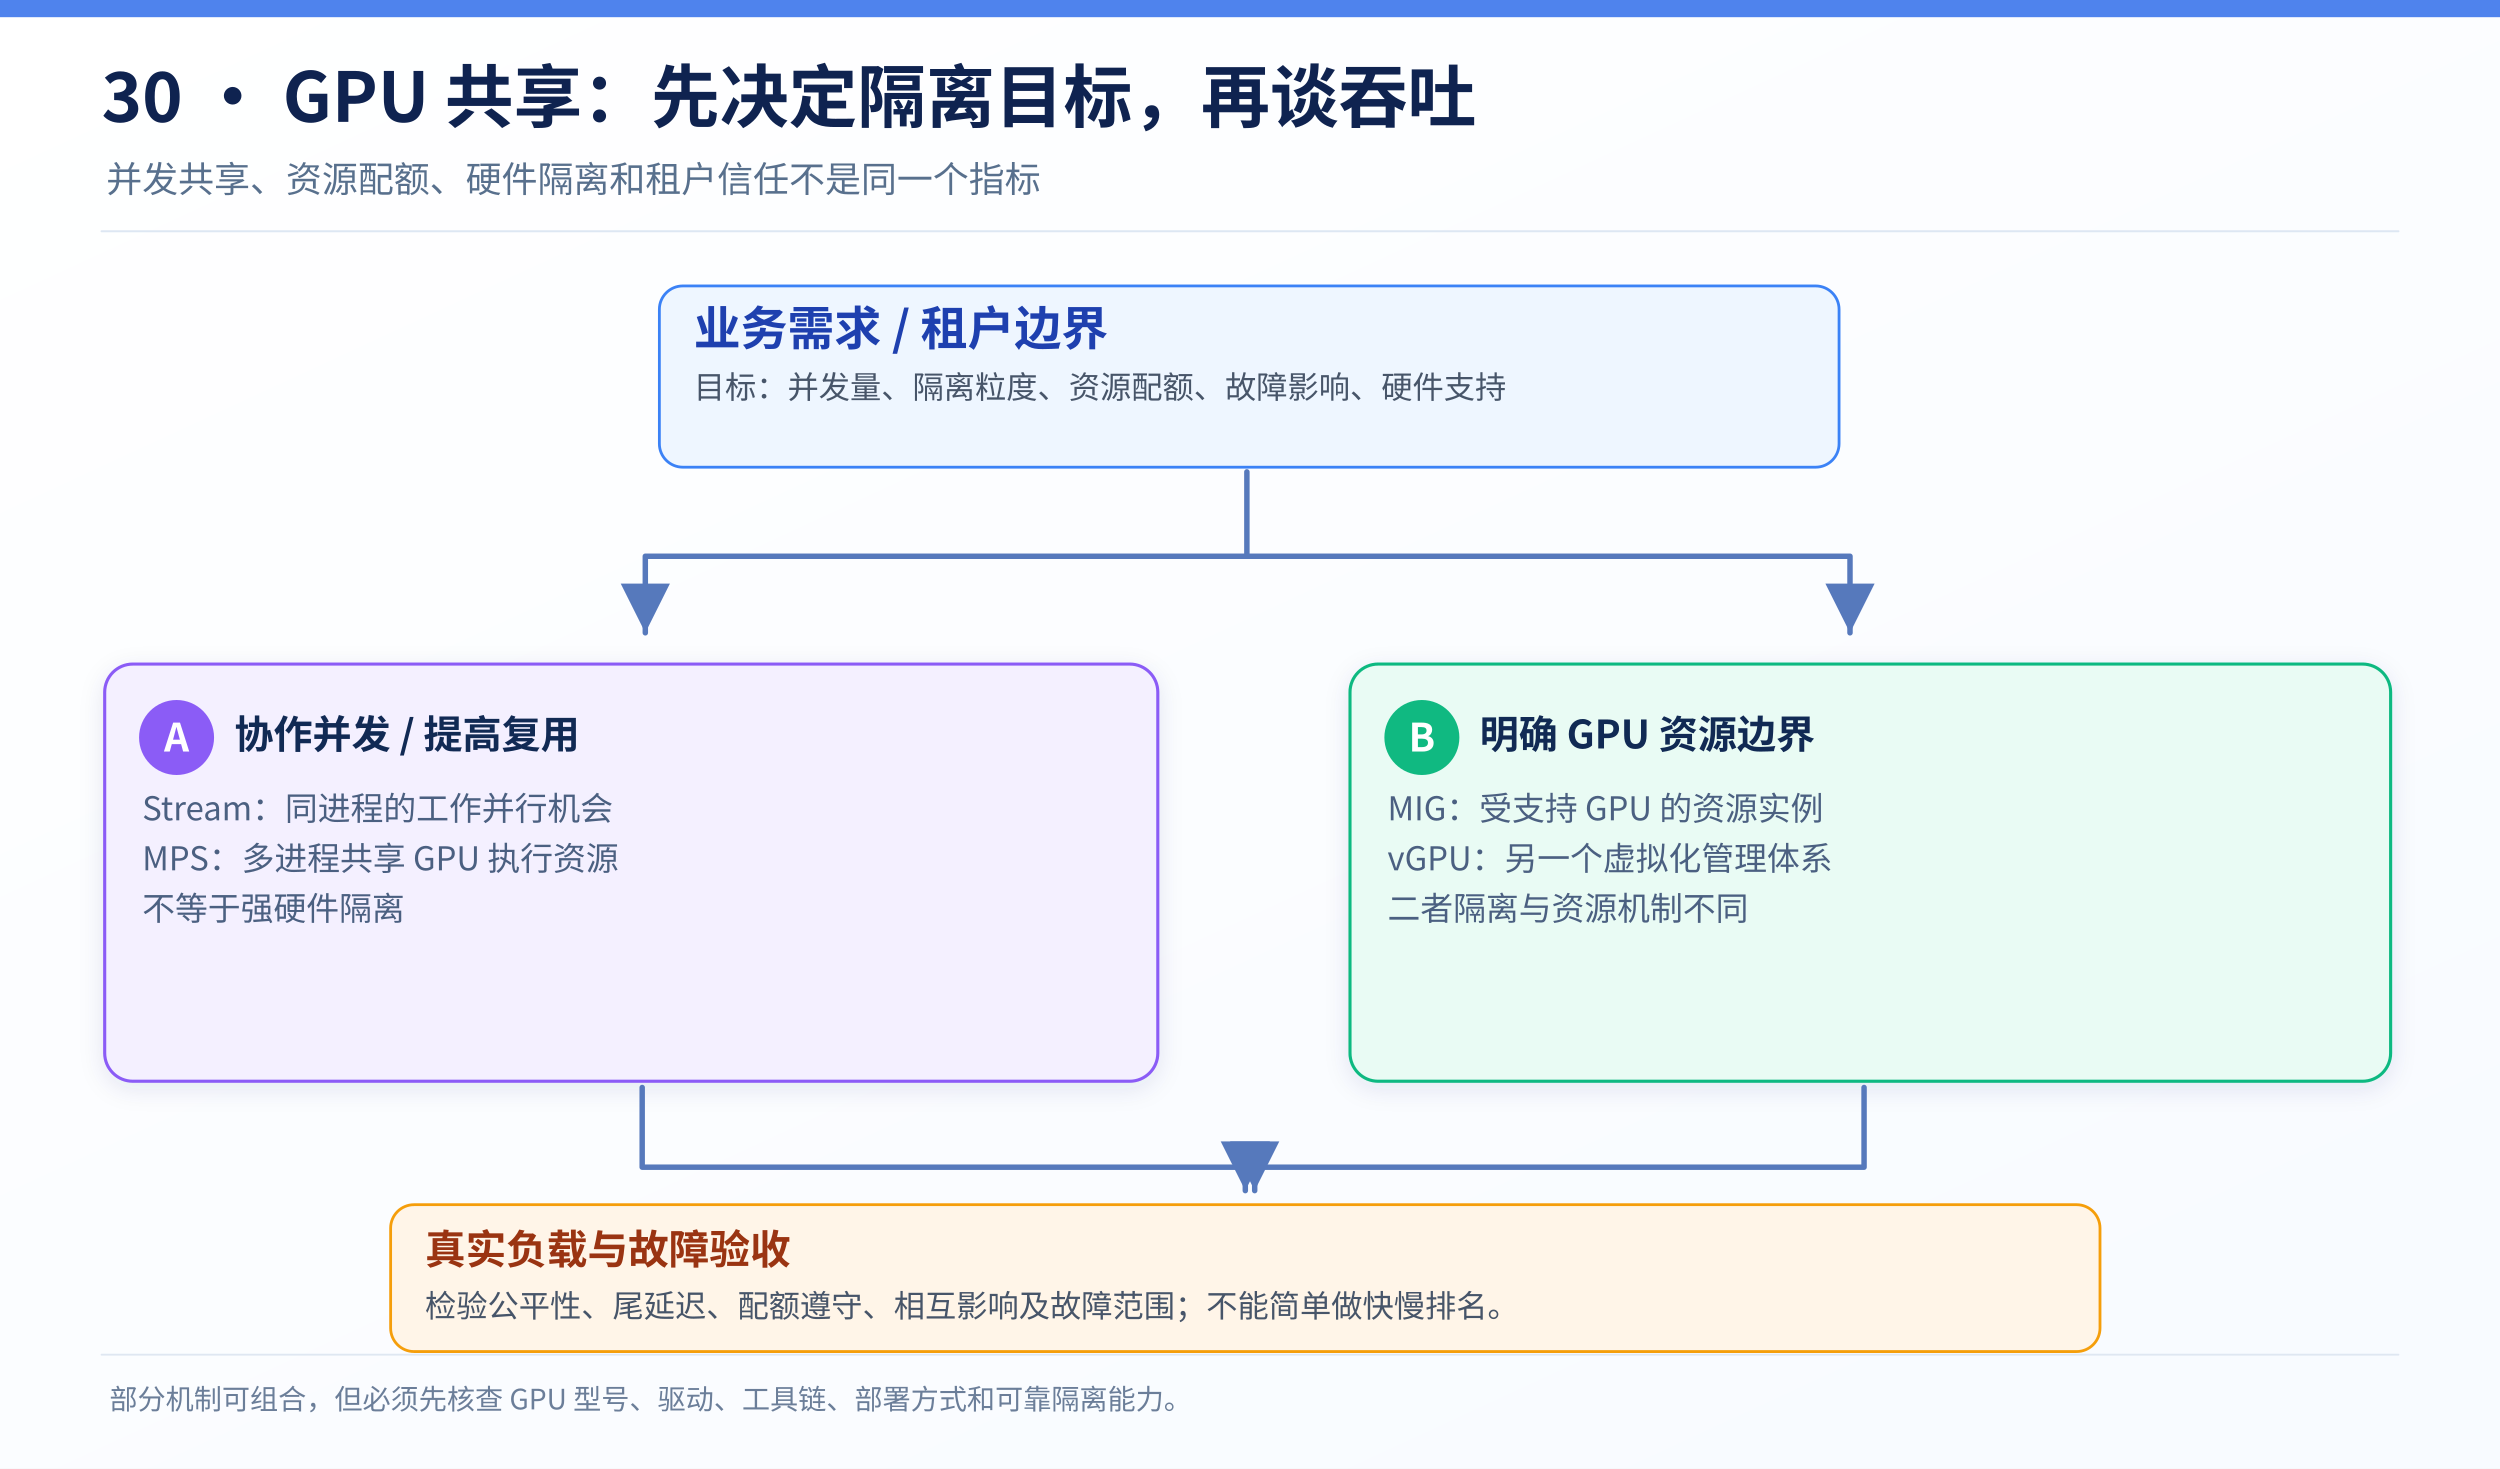
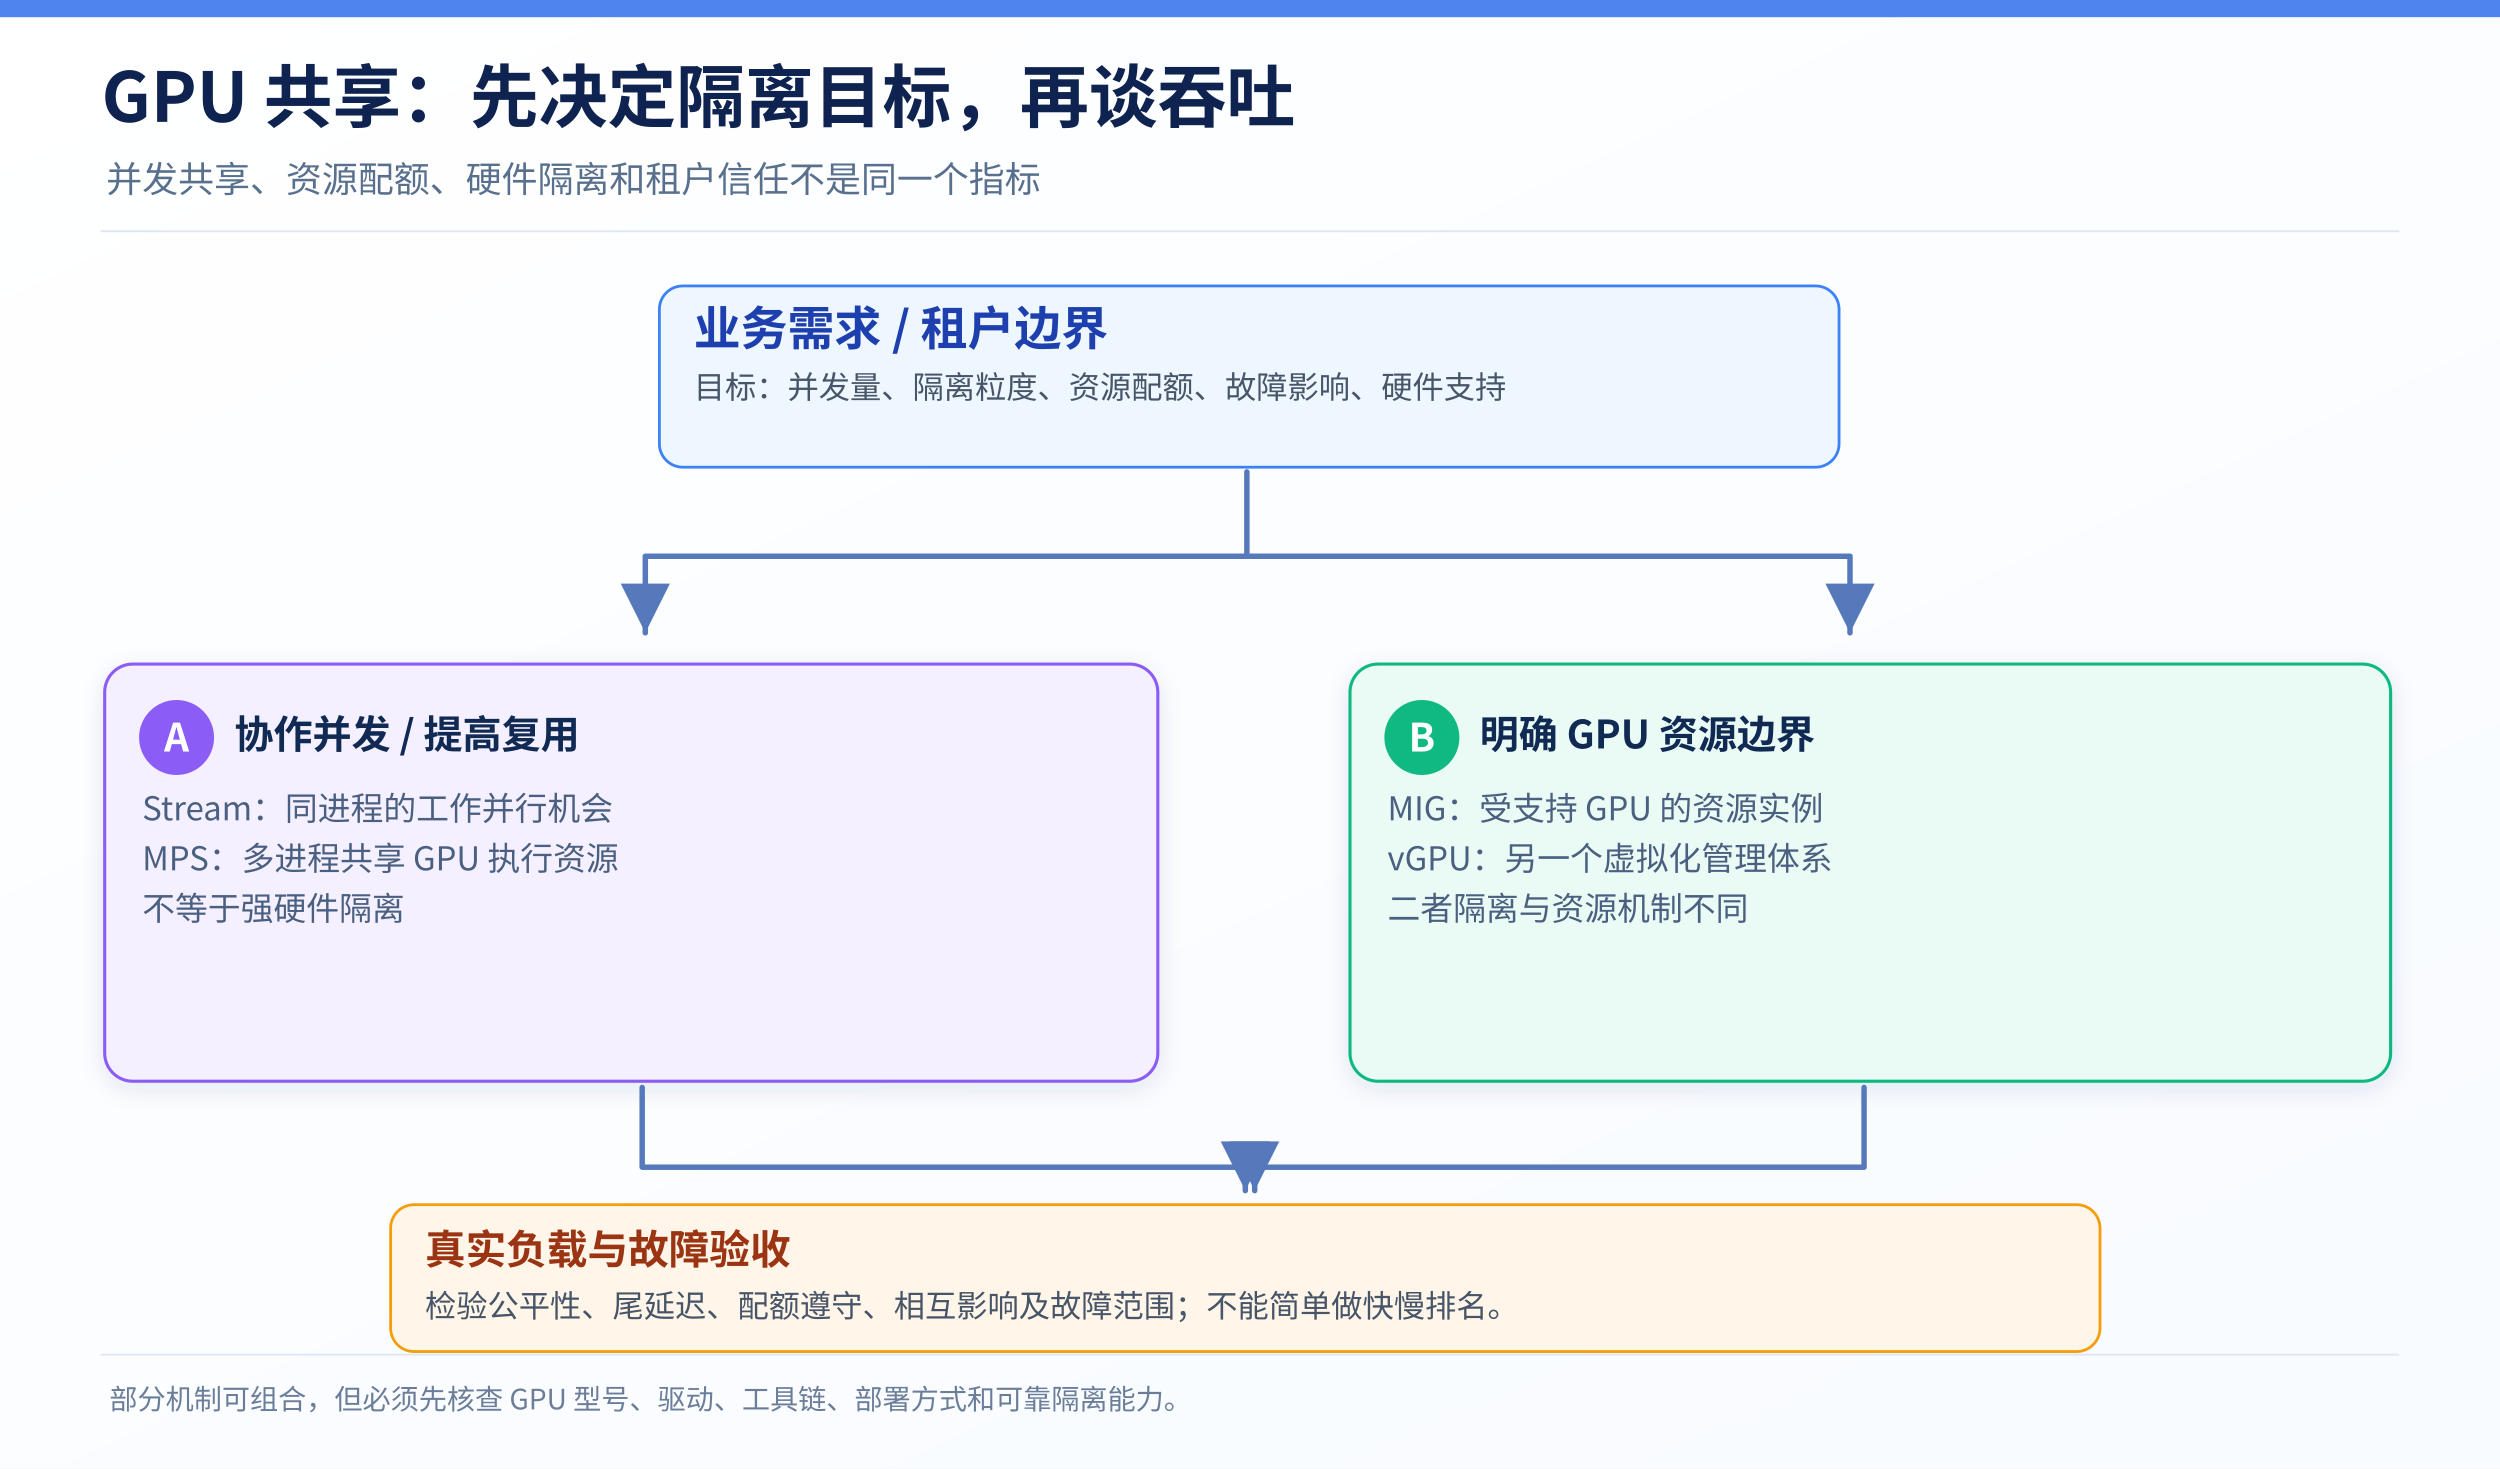
<svg xmlns="http://www.w3.org/2000/svg" width="1600" height="940" viewBox="0 0 1600 940">
  <defs>
    <linearGradient id="bg" x1="0" y1="0" x2="0.8" y2="1">
      <stop stop-color="#FFFFFF" />
      <stop offset="1" stop-color="#F8FBFF" />
    </linearGradient>
    <filter id="sh" x="-20%" y="-40%" width="150%" height="200%">
      <feDropShadow dx="0" dy="4" stdDeviation="8" flood-color="#153F75" flood-opacity=".10" />
    </filter>
    <marker id="arrow" markerWidth="10" markerHeight="9" refX="9" refY="4.5" orient="auto">
      <path d="M0 0 L9 4.5 L0 9 Z" fill="#5679BC" />
    </marker>
    <marker id="arrG" markerWidth="10" markerHeight="9" refX="9" refY="4.5" orient="auto">
      <path d="M0 0 L9 4.5 L0 9 Z" fill="#10B981" />
    </marker>
    <marker id="arrR" markerWidth="10" markerHeight="9" refX="9" refY="4.5" orient="auto">
      <path d="M0 0 L9 4.5 L0 9 Z" fill="#EF4444" />
    </marker>
  </defs>
  <rect x="0" y="0" width="1600" height="940" rx="0" fill="url(#bg)" />
  <rect x="0" y="0" width="1600" height="11" rx="0" fill="#4F83ED" />
-   <text x="65" y="78" font-family="Noto Sans CJK SC, sans-serif" font-size="44" font-weight="700" fill="#0F2350" text-anchor="start">30  ·  GPU 共享：先决定隔离目标，再谈吞吐</text>
+   <text x="65" y="78" font-family="Noto Sans CJK SC, sans-serif" font-size="44" font-weight="700" fill="#0F2350" text-anchor="start">GPU 共享：先决定隔离目标，再谈吞吐</text>
  <text x="68" y="123" font-family="Noto Sans CJK SC, sans-serif" font-size="23" font-weight="400" fill="#58708D" text-anchor="start">并发共享、资源配额、硬件隔离和租户信任不是同一个指标</text>
  <path d="M65 148 L1535 148" fill="none" stroke="#DDE7F3" stroke-width="1.3" stroke-linecap="round" stroke-linejoin="round" />
  <rect x="422" y="183" width="755" height="116" rx="15" fill="#EEF6FF" stroke="#3B82F6" stroke-width="1.8" />
  <text x="444" y="221" font-family="Noto Sans CJK SC, sans-serif" font-size="30" font-weight="700" fill="#1E40AF" text-anchor="start">业务需求 / 租户边界</text>
  <text x="444" y="255" font-family="Noto Sans CJK SC, sans-serif" font-size="20" font-weight="400" fill="#475569" text-anchor="start">目标：并发量、隔离粒度、资源配额、故障影响、硬件支持</text>
  <path d="M798 302 V356 H413 V405" fill="none" stroke="#5679BC" stroke-width="3.5" stroke-linecap="round" stroke-linejoin="round" marker-end="url(#arrow)" />
  <path d="M798 356 H1184 V405" fill="none" stroke="#5679BC" stroke-width="3.5" stroke-linecap="round" stroke-linejoin="round" marker-end="url(#arrow)" />
  <rect x="67" y="425" width="674" height="267" rx="18" fill="#F4F0FF" stroke="#8B5CF6" stroke-width="2.0" filter="url(#sh)" />
  <circle cx="113" cy="472" r="24" fill="#8B5CF6" />
  <text x="113" y="481" font-family="Noto Sans CJK SC, sans-serif" font-size="25" font-weight="700" fill="#FFFFFF" text-anchor="middle">A</text>
  <text x="150" y="479" font-family="Noto Sans CJK SC, sans-serif" font-size="25" font-weight="700" fill="#112A54" text-anchor="start">协作并发 / 提高复用</text>
  <text x="91" y="525" font-family="Noto Sans CJK SC, sans-serif" font-size="21" font-weight="400" fill="#4B6081" text-anchor="start">Stream：同进程的工作并行机会</text>
  <text x="91" y="557" font-family="Noto Sans CJK SC, sans-serif" font-size="21" font-weight="400" fill="#4B6081" text-anchor="start">MPS：多进程共享 GPU 执行资源</text>
  <text x="91" y="589" font-family="Noto Sans CJK SC, sans-serif" font-size="21" font-weight="400" fill="#4B6081" text-anchor="start">不等于强硬件隔离</text>
  <rect x="864" y="425" width="666" height="267" rx="18" fill="#E9FBF4" stroke="#10B981" stroke-width="2.0" filter="url(#sh)" />
  <circle cx="910" cy="472" r="24" fill="#10B981" />
  <text x="910" y="481" font-family="Noto Sans CJK SC, sans-serif" font-size="25" font-weight="700" fill="#FFFFFF" text-anchor="middle">B</text>
  <text x="947" y="479" font-family="Noto Sans CJK SC, sans-serif" font-size="25" font-weight="700" fill="#112A54" text-anchor="start">明确 GPU 资源边界</text>
  <text x="888" y="525" font-family="Noto Sans CJK SC, sans-serif" font-size="21" font-weight="400" fill="#4B6081" text-anchor="start">MIG：受支持 GPU 的资源实例</text>
  <text x="888" y="557" font-family="Noto Sans CJK SC, sans-serif" font-size="21" font-weight="400" fill="#4B6081" text-anchor="start">vGPU：另一个虚拟化管理体系</text>
  <text x="888" y="589" font-family="Noto Sans CJK SC, sans-serif" font-size="21" font-weight="400" fill="#4B6081" text-anchor="start">二者隔离与资源机制不同</text>
  <path d="M411 696 V747 H797 V762" fill="none" stroke="#5679BC" stroke-width="3.5" stroke-linecap="round" stroke-linejoin="round" marker-end="url(#arrow)" />
  <path d="M1193 696 V747 H803 V762" fill="none" stroke="#5679BC" stroke-width="3.5" stroke-linecap="round" stroke-linejoin="round" marker-end="url(#arrow)" />
  <rect x="250" y="771" width="1094" height="94" rx="15" fill="#FFF5E8" stroke="#F59E0B" stroke-width="1.8" />
  <text x="272" y="809" font-family="Noto Sans CJK SC, sans-serif" font-size="26" font-weight="700" fill="#9A3412" text-anchor="start">真实负载与故障验收</text>
  <text x="272" y="843" font-family="Noto Sans CJK SC, sans-serif" font-size="20" font-weight="400" fill="#475569" text-anchor="start">检验公平性、尾延迟、配额遵守、相互影响及故障范围；不能简单做快慢排名。</text>
  <path d="M65 867 L1535 867" fill="none" stroke="#DFE7F2" stroke-width="1.2" stroke-linecap="round" stroke-linejoin="round" />
  <text x="70" y="902" font-family="Noto Sans CJK SC, sans-serif" font-size="18" font-weight="400" fill="#6B7E99" text-anchor="start">部分机制可组合，但必须先核查 GPU 型号、驱动、工具链、部署方式和可靠隔离能力。</text>
</svg>
